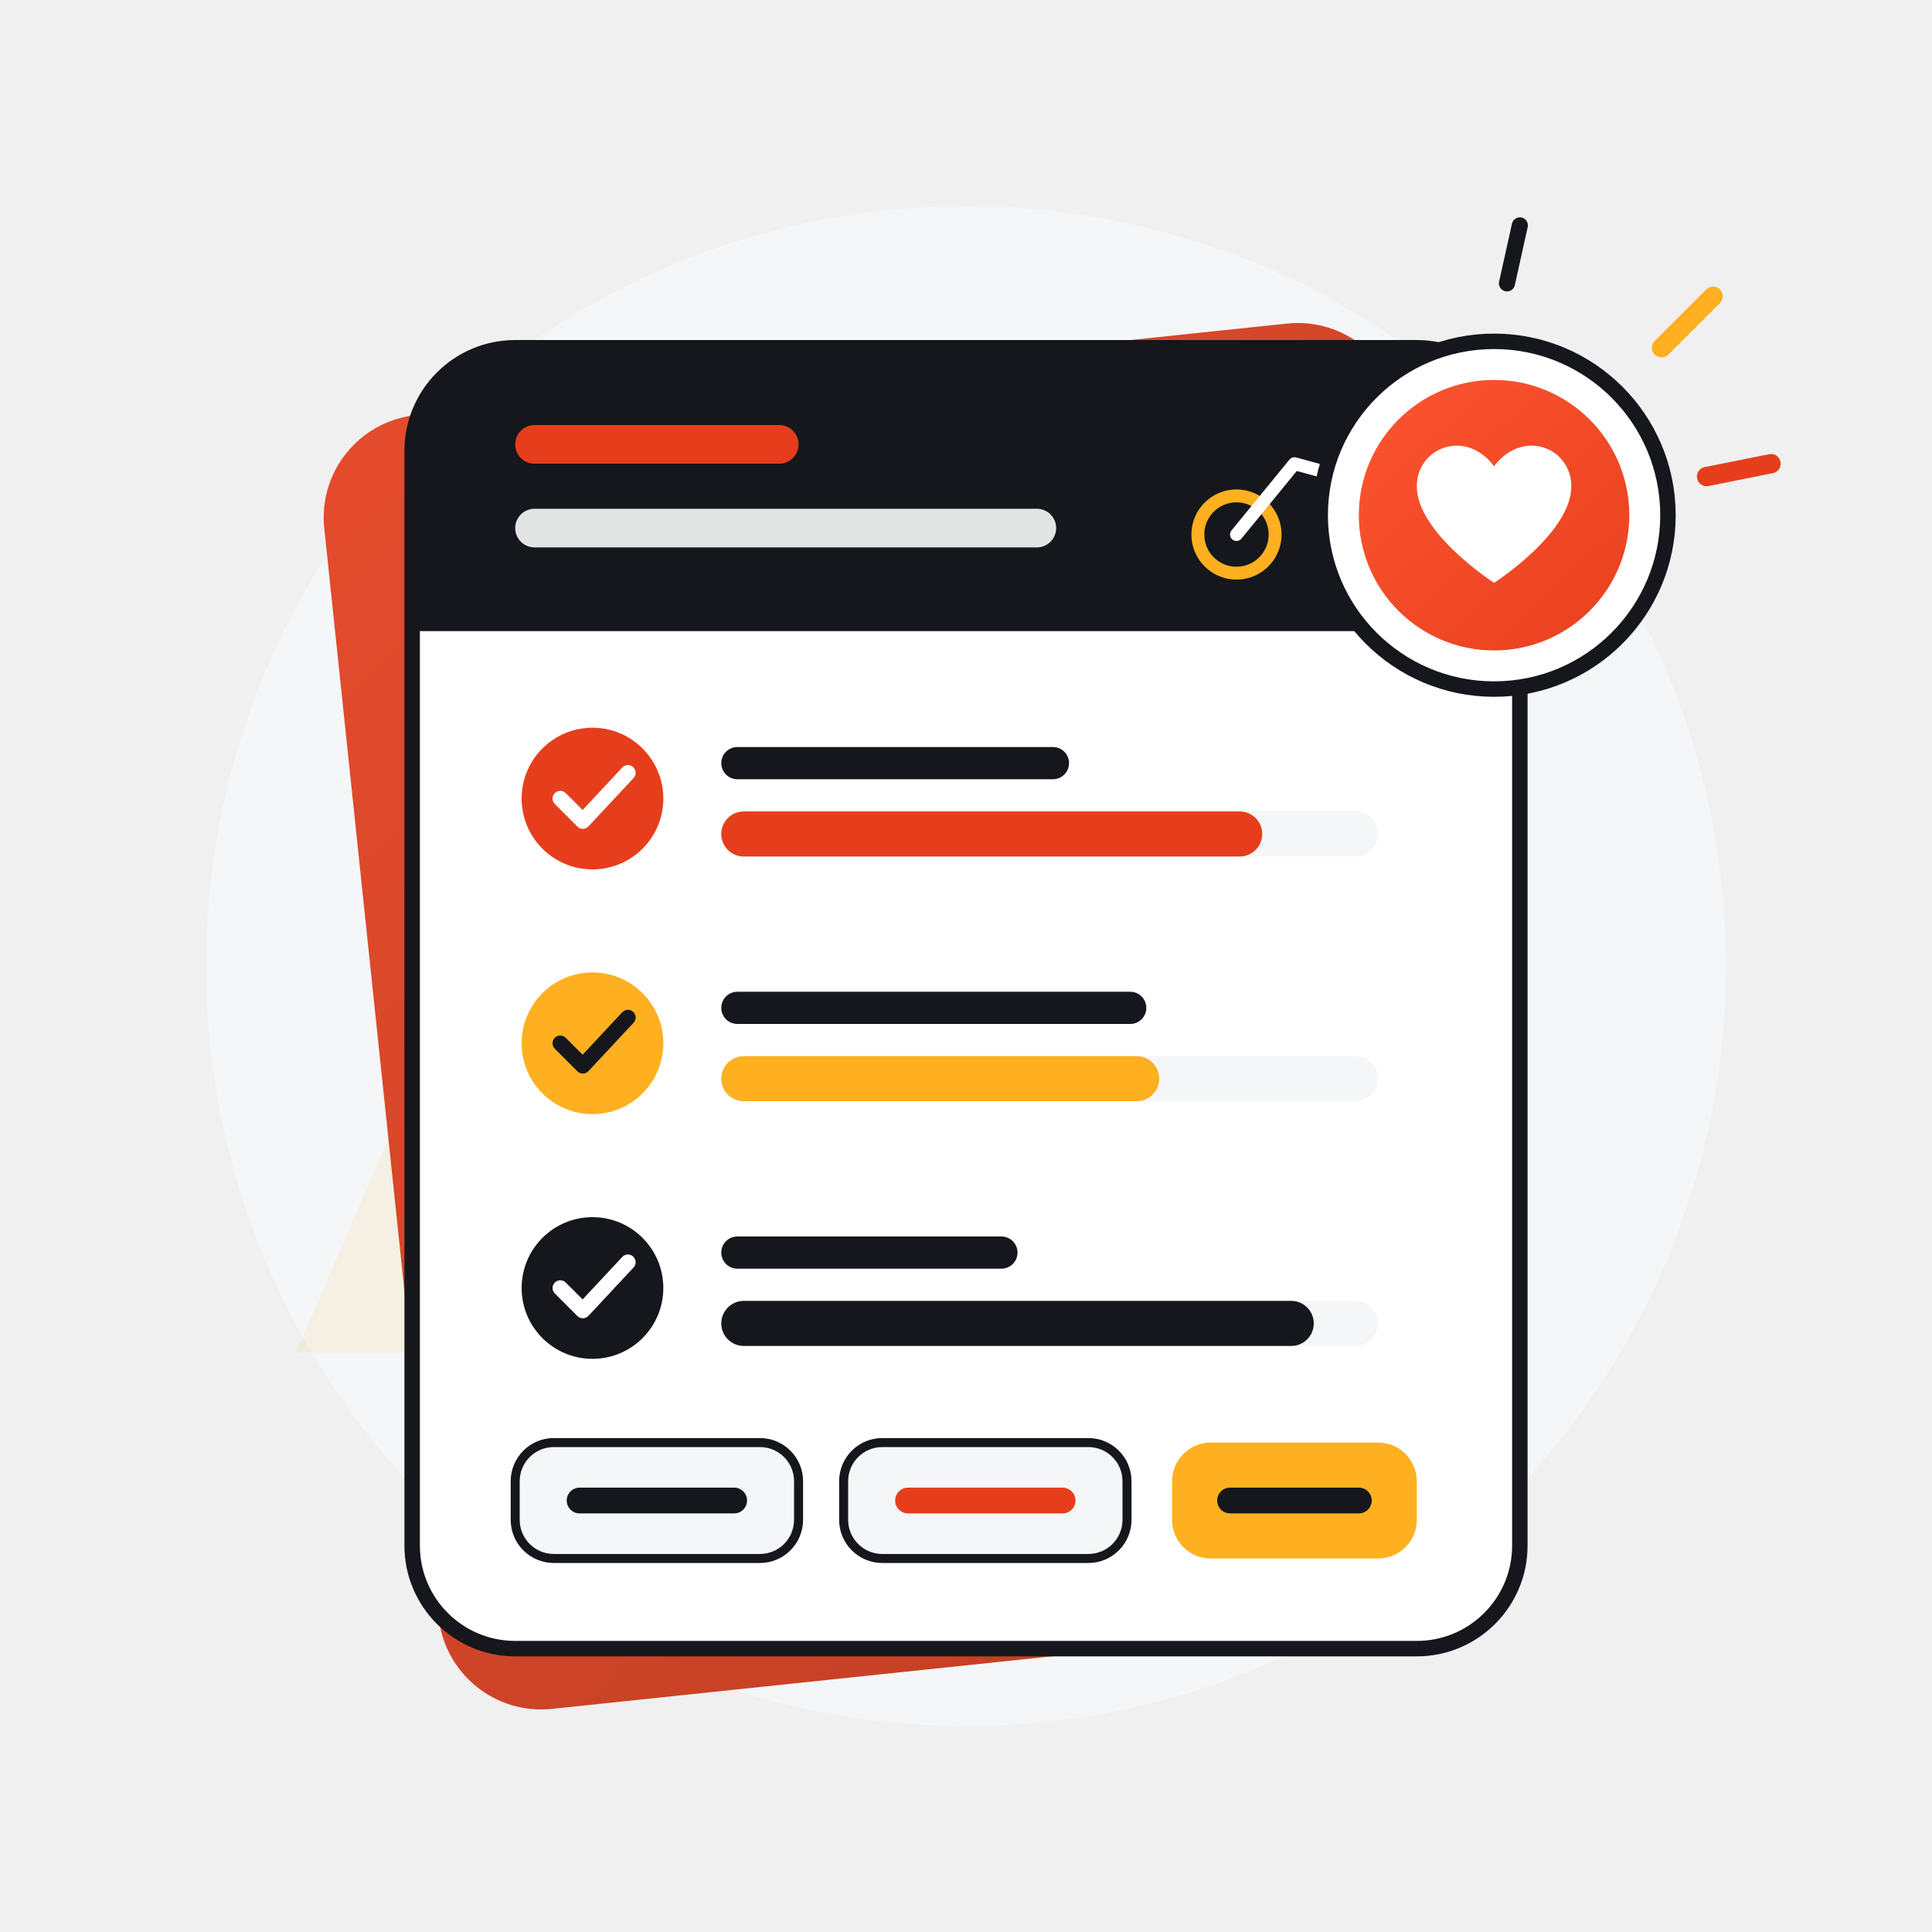
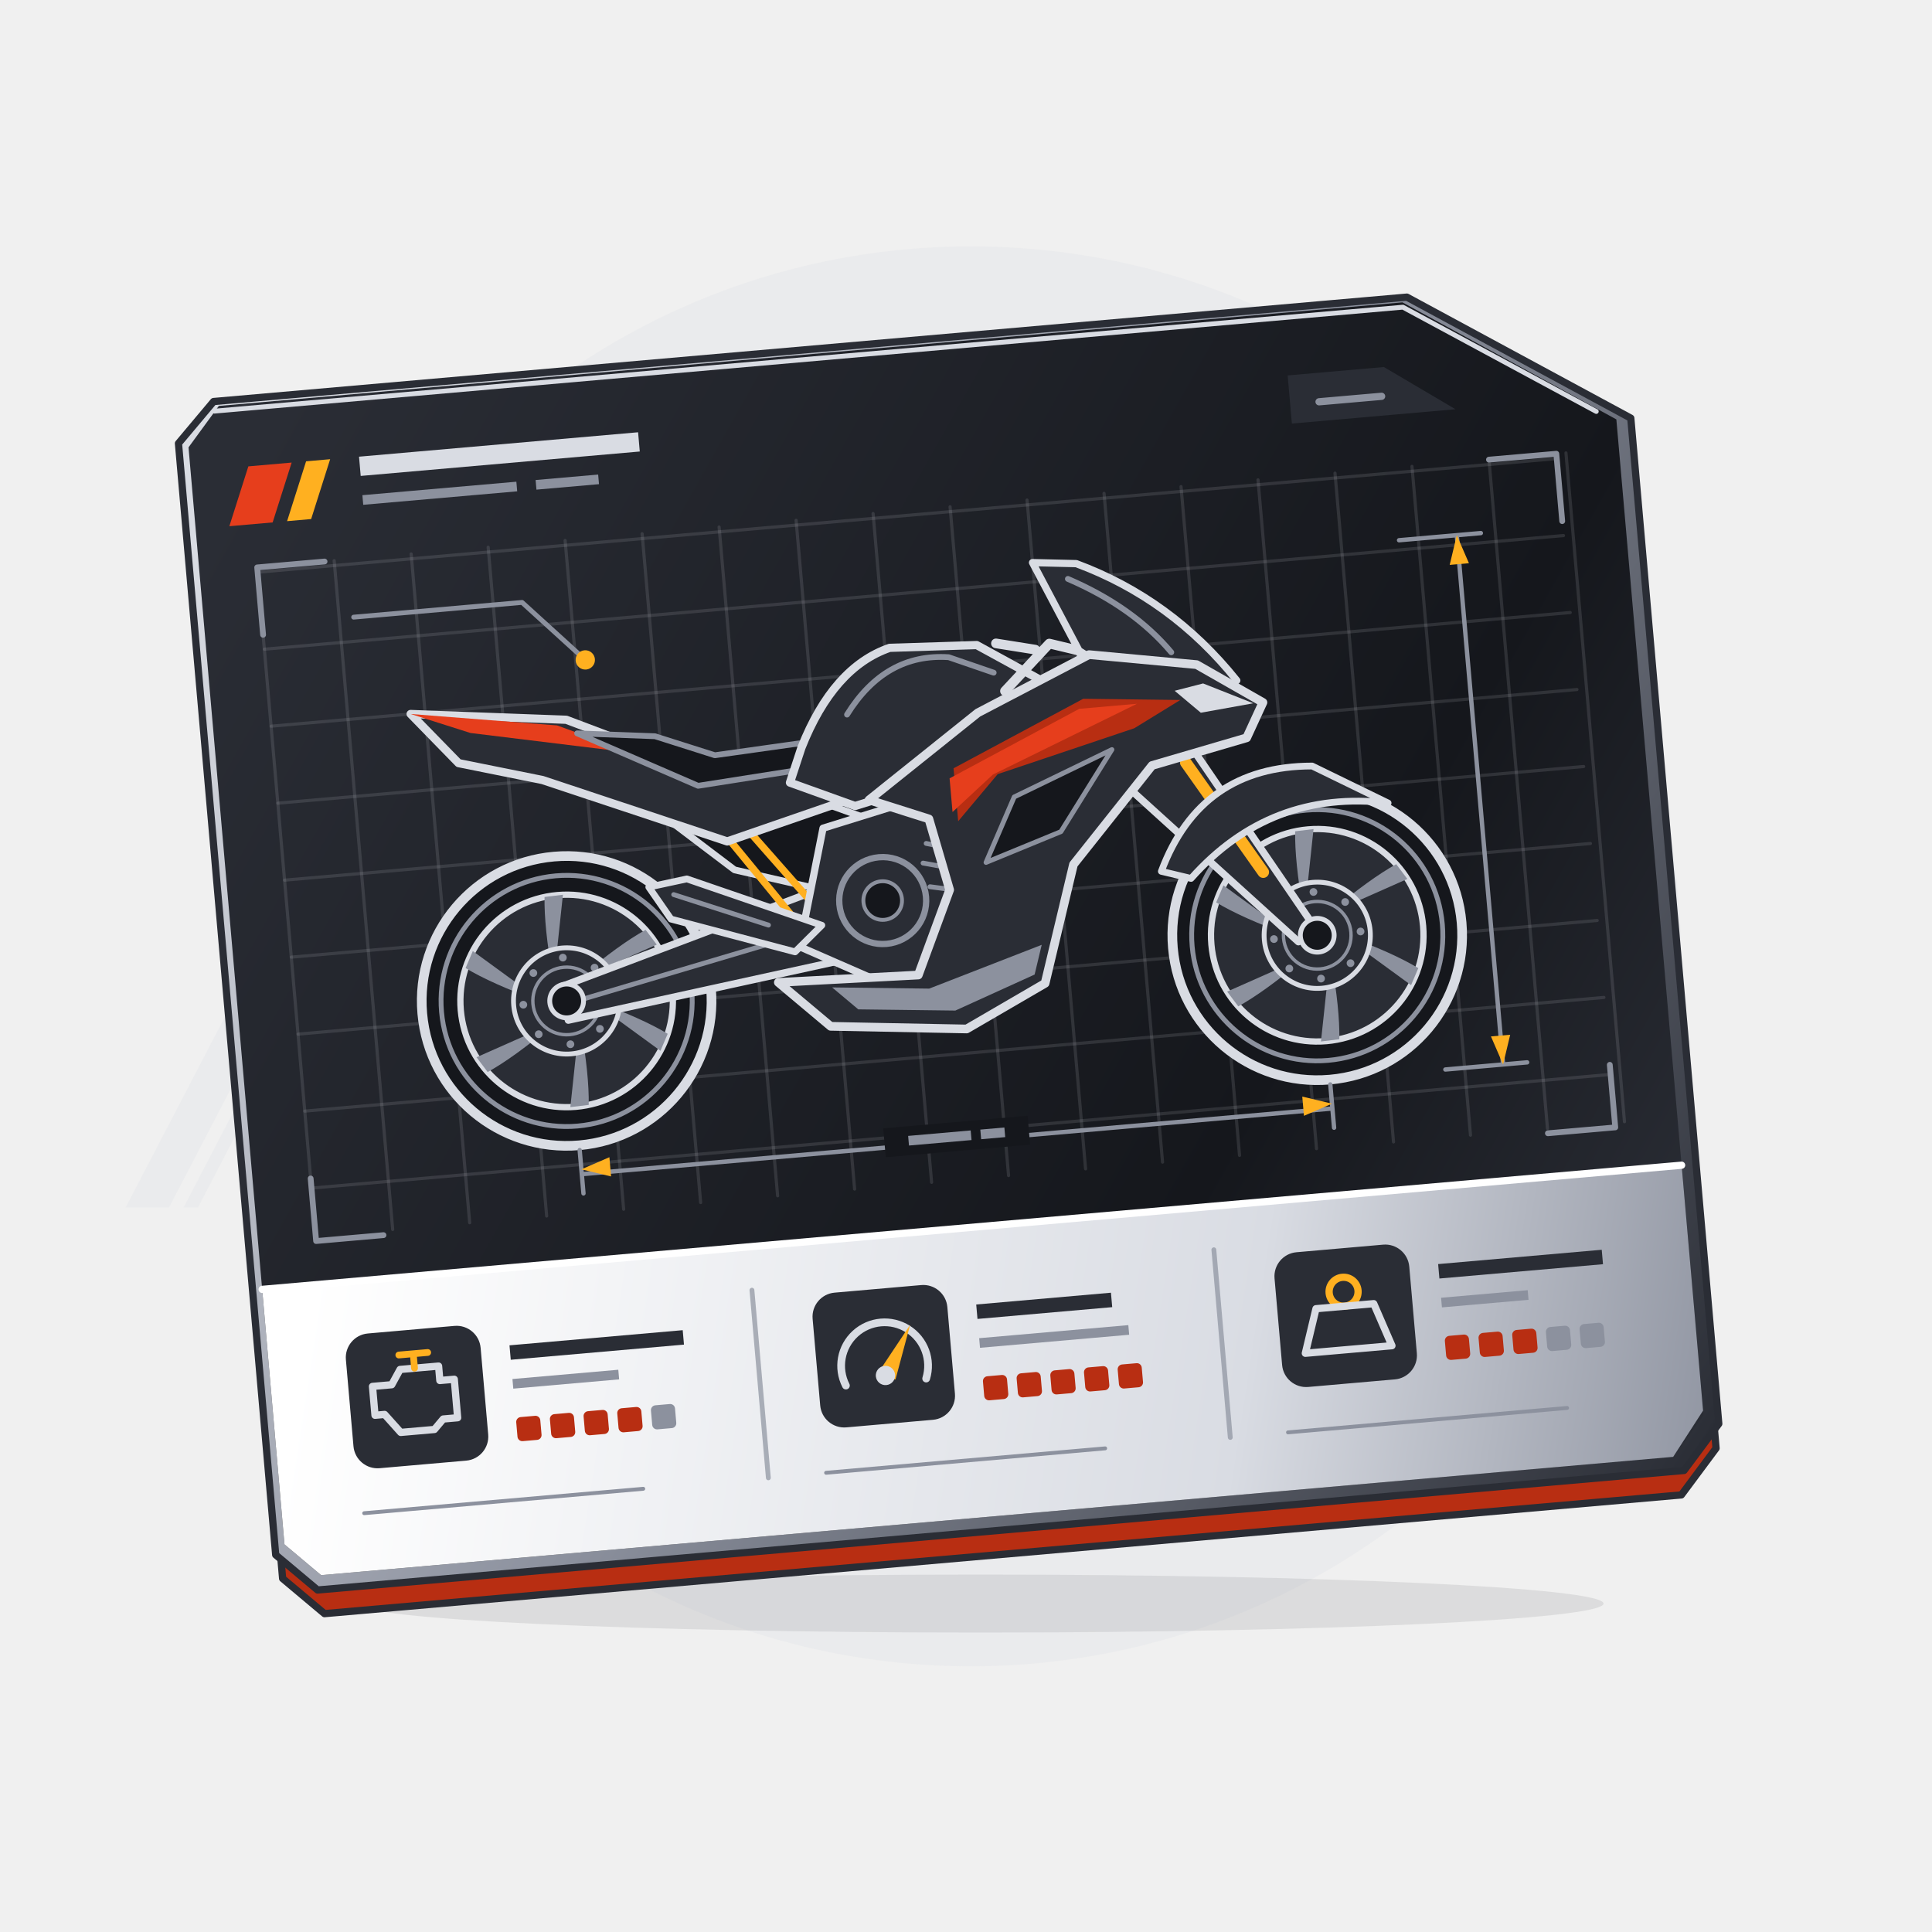
- <svg xmlns="http://www.w3.org/2000/svg" viewBox="0 0 300 300" width="300" height="300" fill="none">
+ <svg xmlns="http://www.w3.org/2000/svg" width="400" height="400" viewBox="0 0 400 400" stroke-linejoin="round" stroke-linecap="round">
  <defs>
-     <linearGradient id="cardBack" x1="55" y1="45" x2="235" y2="255" gradientUnits="userSpaceOnUse">
-       <stop offset="0%" stop-color="#E63E1C" />
-       <stop offset="100%" stop-color="#B82E12" />
+     <linearGradient id="plate" gradientUnits="userSpaceOnUse" x1="63" y1="79" x2="346" y2="272">
+       <stop offset="0" stop-color="#2A2D35" />
+       <stop offset="0.72" stop-color="#15171C" />
+       <stop offset="1" stop-color="#2A2D35" />
    </linearGradient>
-     <linearGradient id="badgeHeart" x1="205" y1="54" x2="256" y2="108" gradientUnits="userSpaceOnUse">
-       <stop offset="0%" stop-color="#FF5733" />
-       <stop offset="100%" stop-color="#E63E1C" />
+     <linearGradient id="edge" gradientUnits="userSpaceOnUse" x1="65" y1="80" x2="355" y2="300">
+       <stop offset="0" stop-color="#D9DCE3" />
+       <stop offset="0.48" stop-color="#8C919E" />
+       <stop offset="1" stop-color="#2A2D35" />
+     </linearGradient>
+     <linearGradient id="insert" gradientUnits="userSpaceOnUse" x1="60" y1="250" x2="350" y2="321">
+       <stop offset="0" stop-color="#FFFFFF" />
+       <stop offset="0.65" stop-color="#D9DCE3" />
+       <stop offset="1" stop-color="#8C919E" />
    </linearGradient>
  </defs>
-   <circle cx="150" cy="150" r="118" fill="#F5F6F8" />
-   <path d="M46 210 L108 66 L254 66 L192 210 Z" fill="#FFB020" opacity="0.1" />
-   <g transform="rotate(-6 150 150)">
-     <rect x="58" y="56" width="168" height="202" rx="16" fill="url(#cardBack)" opacity="0.92" />
+   <g opacity=".23">
+     <circle cx="201" cy="198" r="147" fill="#D9DCE3" />
+     <path d="M26 250 89 129h9L35 250z M38 250l63-121h3L41 250z" fill="#D9DCE3" />
  </g>
-   <rect x="64" y="54" width="172" height="202" rx="16" fill="#FFFFFF" stroke="#15171C" stroke-width="2.4" />
-   <path d="M64 70 C64 61.163 71.163 54 80 54 H220 C228.837 54 236 61.163 236 70 V98 H64 V70 Z" fill="#15171C" />
-   <rect x="80" y="66" width="44" height="6" rx="3" fill="#E63E1C" />
-   <rect x="80" y="79" width="84" height="6" rx="3" fill="#FFFFFF" opacity="0.88" />
-   <circle cx="192" cy="83" r="6" stroke="#FFB020" stroke-width="2" />
-   <circle cx="214" cy="83" r="6" stroke="#FFB020" stroke-width="2" />
-   <path d="M192 83 L201 72 L212 75 L214 83" stroke="#FFFFFF" stroke-width="2" stroke-linecap="round" stroke-linejoin="round" />
-   <g>
-     <circle cx="92" cy="124" r="11" fill="#E63E1C" />
-     <path d="M87 124 L90.5 127.5 L97.5 120" stroke="#FFFFFF" stroke-width="2.4" stroke-linecap="round" stroke-linejoin="round" />
-     <rect x="112" y="116" width="54" height="5" rx="2.5" fill="#15171C" />
-     <rect x="112" y="126" width="102" height="7" rx="3.5" fill="#F5F6F8" />
-     <rect x="112" y="126" width="84" height="7" rx="3.5" fill="#E63E1C" />
+   <ellipse cx="203" cy="332" rx="129" ry="6" fill="#15171C" opacity=".09" />
+   <g transform="rotate(-5 200 200)">
+     <path d="M56 75h250l40 25v213l-8 9H56l-8-8V83z" fill="#B82E12" stroke="#2A2D35" stroke-width="1.5" />
+     <path d="M55 70h248l44 29v209l-8 9H55l-8-8V78z" fill="url(#edge)" stroke="#2A2D35" stroke-width="1.5" />
+     <path d="M56 71h246l42 28v207l-7 8H56l-7-7V79z" fill="url(#plate)" />
+     <path d="M55 72h247l38 25" fill="none" stroke="#D9DCE3" stroke-width="1" />
+     <path d="M61 84h9l-5 12h-9z" fill="#E63E1C" />
+     <path d="M73 84h5l-5 12h-5z" fill="#FFB020" />
+     <rect x="84" y="84" width="58" height="4" rx="0" fill="#D9DCE3" />
+     <rect x="84" y="92" width="32" height="2" rx="0" fill="#8C919E" />
+     <rect x="120" y="92" width="13" height="2" rx="0" fill="#8C919E" />
+     <path d="M277 84h20l14 10h-34z" fill="#2A2D35" />
+     <path d="M283 90h13" fill="none" stroke="#8C919E" stroke-width="1.5" />
+     <path d="M61 105v139" fill="none" stroke="#D9DCE3" stroke-width="0.65" opacity=".13" />
+     <path d="M77 105v139" fill="none" stroke="#D9DCE3" stroke-width="0.65" opacity=".13" />
+     <path d="M93 105v139" fill="none" stroke="#D9DCE3" stroke-width="0.65" opacity=".13" />
+     <path d="M109 105v139" fill="none" stroke="#D9DCE3" stroke-width="0.65" opacity=".13" />
+     <path d="M125 105v139" fill="none" stroke="#D9DCE3" stroke-width="0.65" opacity=".13" />
+     <path d="M141 105v139" fill="none" stroke="#D9DCE3" stroke-width="0.65" opacity=".13" />
+     <path d="M157 105v139" fill="none" stroke="#D9DCE3" stroke-width="0.65" opacity=".13" />
+     <path d="M173 105v139" fill="none" stroke="#D9DCE3" stroke-width="0.65" opacity=".13" />
+     <path d="M189 105v139" fill="none" stroke="#D9DCE3" stroke-width="0.65" opacity=".13" />
+     <path d="M205 105v139" fill="none" stroke="#D9DCE3" stroke-width="0.65" opacity=".13" />
+     <path d="M221 105v139" fill="none" stroke="#D9DCE3" stroke-width="0.65" opacity=".13" />
+     <path d="M237 105v139" fill="none" stroke="#D9DCE3" stroke-width="0.65" opacity=".13" />
+     <path d="M253 105v139" fill="none" stroke="#D9DCE3" stroke-width="0.65" opacity=".13" />
+     <path d="M269 105v139" fill="none" stroke="#D9DCE3" stroke-width="0.65" opacity=".13" />
+     <path d="M285 105v139" fill="none" stroke="#D9DCE3" stroke-width="0.65" opacity=".13" />
+     <path d="M301 105v139" fill="none" stroke="#D9DCE3" stroke-width="0.65" opacity=".13" />
+     <path d="M317 105v139" fill="none" stroke="#D9DCE3" stroke-width="0.65" opacity=".13" />
+     <path d="M333 105v139" fill="none" stroke="#D9DCE3" stroke-width="0.65" opacity=".13" />
+     <path d="M61 106h270" fill="none" stroke="#D9DCE3" stroke-width="0.65" opacity=".13" />
+     <path d="M61 122h270" fill="none" stroke="#D9DCE3" stroke-width="0.65" opacity=".13" />
+     <path d="M61 138h270" fill="none" stroke="#D9DCE3" stroke-width="0.65" opacity=".13" />
+     <path d="M61 154h270" fill="none" stroke="#D9DCE3" stroke-width="0.65" opacity=".13" />
+     <path d="M61 170h270" fill="none" stroke="#D9DCE3" stroke-width="0.65" opacity=".13" />
+     <path d="M61 186h270" fill="none" stroke="#D9DCE3" stroke-width="0.65" opacity=".13" />
+     <path d="M61 202h270" fill="none" stroke="#D9DCE3" stroke-width="0.65" opacity=".13" />
+     <path d="M61 218h270" fill="none" stroke="#D9DCE3" stroke-width="0.65" opacity=".13" />
+     <path d="M61 234h270" fill="none" stroke="#D9DCE3" stroke-width="0.65" opacity=".13" />
+     <path d="M61 119v-14h14m242 0h14v14m0 113v13h-14m-242 0H61v-13" fill="none" stroke="#8C919E" stroke-width="1.2" />
+     <circle cx="117" cy="200" r="30" fill="#15171C" stroke="#D9DCE3" stroke-width="2" />
+     <circle cx="117" cy="200" r="26" fill="none" stroke="#8C919E" stroke-width="1" />
+     <circle cx="117" cy="200" r="22" fill="#2A2D35" stroke="#D9DCE3" stroke-width="1.3" />
+     <path d="M122.91 201.04 Q130.86 208.00 135.45 211.98 L137.25 208.60 Q132.22 204.94 122.97 200.63" fill="#8C919E" />
+     <path d="M119.05 205.64 Q117.00 216.00 115.85 221.97 L119.68 221.84 Q120.33 215.65 119.44 205.48" fill="#8C919E" />
+     <path d="M113.14 204.60 Q103.14 208.00 97.40 209.99 L99.43 213.24 Q105.11 210.71 113.47 204.85" fill="#8C919E" />
+     <path d="M111.09 198.96 Q103.14 192.00 98.55 188.02 L96.75 191.40 Q101.78 195.06 111.03 199.37" fill="#8C919E" />
+     <path d="M114.95 194.36 Q117.00 184.00 118.15 178.03 L114.32 178.16 Q113.67 184.35 114.56 194.52" fill="#8C919E" />
+     <path d="M120.86 195.40 Q130.86 192.00 136.60 190.01 L134.57 186.76 Q128.89 189.29 120.53 195.15" fill="#8C919E" />
+     <circle cx="117" cy="200" r="11" fill="#2A2D35" stroke="#D9DCE3" stroke-width="1" />
+     <circle cx="117" cy="200" r="7" fill="none" stroke="#8C919E" stroke-width="0.7" />
+     <circle cx="117" cy="200" r="3" fill="#D9DCE3" />
+     <circle cx="126.0" cy="200.0" r="0.8" fill="#8C919E" />
+     <circle cx="123.36" cy="206.36" r="0.8" fill="#8C919E" />
+     <circle cx="117.0" cy="209.0" r="0.8" fill="#8C919E" />
+     <circle cx="110.64" cy="206.36" r="0.8" fill="#8C919E" />
+     <circle cx="108.0" cy="200.0" r="0.8" fill="#8C919E" />
+     <circle cx="110.64" cy="193.64" r="0.8" fill="#8C919E" />
+     <circle cx="117.0" cy="191.0" r="0.8" fill="#8C919E" />
+     <circle cx="123.36" cy="193.64" r="0.8" fill="#8C919E" />
+     <circle cx="273" cy="200" r="30" fill="#15171C" stroke="#D9DCE3" stroke-width="2" />
+     <circle cx="273" cy="200" r="26" fill="none" stroke="#8C919E" stroke-width="1" />
+     <circle cx="273" cy="200" r="22" fill="#2A2D35" stroke="#D9DCE3" stroke-width="1.3" />
+     <path d="M278.91 201.04 Q286.86 208.00 291.45 211.98 L293.25 208.60 Q288.22 204.94 278.97 200.63" fill="#8C919E" />
+     <path d="M275.05 205.64 Q273.00 216.00 271.85 221.97 L275.68 221.84 Q276.33 215.65 275.44 205.48" fill="#8C919E" />
+     <path d="M269.14 204.60 Q259.14 208.00 253.40 209.99 L255.43 213.24 Q261.11 210.71 269.47 204.85" fill="#8C919E" />
+     <path d="M267.09 198.96 Q259.14 192.00 254.55 188.02 L252.75 191.40 Q257.78 195.06 267.03 199.37" fill="#8C919E" />
+     <path d="M270.95 194.36 Q273.00 184.00 274.15 178.03 L270.32 178.16 Q269.67 184.35 270.56 194.52" fill="#8C919E" />
+     <path d="M276.86 195.40 Q286.86 192.00 292.60 190.01 L290.57 186.76 Q284.89 189.29 276.53 195.15" fill="#8C919E" />
+     <circle cx="273" cy="200" r="11" fill="#2A2D35" stroke="#D9DCE3" stroke-width="1" />
+     <circle cx="273" cy="200" r="7" fill="none" stroke="#8C919E" stroke-width="0.7" />
+     <circle cx="273" cy="200" r="3" fill="#D9DCE3" />
+     <circle cx="282.0" cy="200.0" r="0.8" fill="#8C919E" />
+     <circle cx="279.36" cy="206.36" r="0.8" fill="#8C919E" />
+     <circle cx="273.0" cy="209.0" r="0.8" fill="#8C919E" />
+     <circle cx="266.64" cy="206.36" r="0.8" fill="#8C919E" />
+     <circle cx="264.0" cy="200.0" r="0.8" fill="#8C919E" />
+     <circle cx="266.64" cy="193.64" r="0.8" fill="#8C919E" />
+     <circle cx="273.0" cy="191.0" r="0.8" fill="#8C919E" />
+     <circle cx="279.36" cy="193.64" r="0.8" fill="#8C919E" />
+     <path d="M116 197l57-16 15 6-9 9-62 8z" fill="#2A2D35" stroke="#D9DCE3" stroke-width="1.5" />
+     <path d="M120 200l49-10" fill="none" stroke="#8C919E" stroke-width="1" />
+     <path d="M133 157l41 7 26 12-15 10-31-10z" fill="#15171C" stroke="#D9DCE3" stroke-width="1.4" />
+     <path d="M156 166l14 19m-17-16 13 19" fill="none" stroke="#FFB020" stroke-width="1.5" />
+     <path d="M173 169l23-5 17 12-3 23-22 6-22-12z" fill="#2A2D35" stroke="#D9DCE3" stroke-width="1.5" />
+     <circle cx="184" cy="185" r="9" fill="#2A2D35" stroke="#8C919E" stroke-width="1.3" />
+     <circle cx="184" cy="185" r="4" fill="#15171C" stroke="#8C919E" stroke-width="0.8" />
+     <path d="M194 174l10 3m-11 1 11 3m-10 2 9 2" fill="none" stroke="#8C919E" stroke-width="1" />
+     <path d="M231 160l15-9 27 48-4 2z" fill="#2A2D35" stroke="#D9DCE3" stroke-width="1.5" />
+     <path d="M249 162l14 24" fill="none" stroke="#FFB020" stroke-width="2.4" />
+     <path d="M242 184q10-21 33-19l15 9q-24-5-42 12z" fill="#2A2D35" stroke="#D9DCE3" stroke-width="1.4" />
+     <path d="M90 138l32 4 27 13 28 1 4 7-28 7-37-16-17-5z" fill="#2A2D35" stroke="#D9DCE3" stroke-width="1.7" />
+     <path d="M90 138l30 5 15 7-33-7z" fill="#E63E1C" />
+     <path d="M124 145l16 2 12 5 19-1 6 5-29 2z" fill="#15171C" stroke="#8C919E" stroke-width="1.2" />
+     <path d="M170 152q8-16 20-19l18 1 15 10-6 13-37 8-13-6z" fill="#2A2D35" stroke="#D9DCE3" stroke-width="1.7" />
+     <path d="M180 146q9-12 22-10l9 4" fill="none" stroke="#8C919E" stroke-width="1.2" />
+     <path d="M213 144l10-9 6 2 6 9m-15-10-8-2" fill="none" stroke="#D9DCE3" stroke-width="2" />
+     <path d="M229 137l-8-19 9 1q19 9 31 27l-11 7z" fill="#2A2D35" stroke="#D9DCE3" stroke-width="1.5" />
+     <path d="M228 122q13 7 20 17" fill="none" stroke="#8C919E" stroke-width="1.2" />
+     <path d="M207 148l24-10 22 4 13 9-4 7-20 4-18 19-8 24-17 8-28-3-10-10 29 1 8-17-3-15-12-5z" fill="#2A2D35" stroke="#D9DCE3" stroke-width="1.8" />
+     <path d="M201 159l28-12 20 2-10 5-29 7-9 9z" fill="#B82E12" />
+     <path d="M200 161l28-12h12l-31 12-9 7z" fill="#E63E1C" />
+     <path d="M213 166l21-8-12 16-16 5z" fill="#15171C" stroke="#8C919E" stroke-width="1" />
+     <path d="M254 146l10 5-11 1-5-5z" fill="#D9DCE3" />
+     <path d="M172 202l20 2 24-7-2 6-17 6-20-2z" fill="#8C919E" />
+     <path d="M165 194l-25-9-4-7 8-1 27 12z" fill="#2A2D35" stroke="#D9DCE3" stroke-width="1.4" />
+     <path d="M141 180l19 8" fill="none" stroke="#8C919E" stroke-width="1" />
+     <circle cx="117" cy="200" r="3.5" fill="#15171C" stroke="#D9DCE3" stroke-width="1" />
+     <circle cx="273" cy="200" r="3.5" fill="#15171C" stroke="#D9DCE3" stroke-width="1" />
+     <path d="M117 231v9m156-9v9m-156-4h156 M297 120h17m-17 110h17m-5-110v110" fill="none" stroke="#8C919E" stroke-width="0.9" />
+     <path d="M117 235l6-2v4z M273 235l-6-2v4z M309 120l-2 6h4z M309 230l-2-6h4z" fill="#FFB020" />
+     <rect x="180" y="232" width="30" height="6" rx="0" fill="#15171C" />
+     <rect x="185" y="234" width="13" height="2" rx="0" fill="#8C919E" />
+     <rect x="200" y="234" width="5" height="2" rx="0" fill="#8C919E" />
+     <path d="M127 130l-12-13H80" fill="none" stroke="#8C919E" stroke-width="1" />
+     <circle cx="127" cy="130" r="2" fill="#FFB020" />
+     <path d="M49 254h295v51l-7 9H56l-7-7z" fill="url(#insert)" />
+     <path d="M49 254h295" fill="none" stroke="#FFFFFF" stroke-width="1.5" />
+     <path d="M150 263v39m96-39v39" fill="none" stroke="#8C919E" stroke-width="1" opacity=".7" />
+     <rect x="65" y="265" width="28" height="28" rx="5" fill="#2A2D35" />
+     <path d="M70 276h4l2-3h8v3h3v8h-3l-2 2h-7l-3-4H70z" fill="none" stroke="#D9DCE3" stroke-width="1.5" />
+     <path d="M76 270h6m-3 0v3" fill="none" stroke="#FFB020" stroke-width="1.4" />
+     <rect x="99" y="270" width="36" height="3" rx="0" fill="#2A2D35" />
+     <rect x="99" y="277" width="22" height="2" rx="0" fill="#8C919E" />
+     <rect x="99" y="285" width="5" height="5" rx="1" fill="#B82E12" />
+     <rect x="106" y="285" width="5" height="5" rx="1" fill="#B82E12" />
+     <rect x="113" y="285" width="5" height="5" rx="1" fill="#B82E12" />
+     <rect x="120" y="285" width="5" height="5" rx="1" fill="#B82E12" />
+     <rect x="127" y="285" width="5" height="5" rx="1" fill="#8C919E" />
+     <rect x="162" y="265" width="28" height="28" rx="5" fill="#2A2D35" />
+     <path d="M167.66 284.37 A9 9 0 1 1 184.34 284.37" fill="none" stroke="#D9DCE3" stroke-width="1.6" />
+     <path d="M174 283l8-10-4 11z" fill="#FFB020" />
+     <circle cx="176" cy="283" r="2" fill="#D9DCE3" />
+     <rect x="196" y="270" width="28" height="3" rx="0" fill="#2A2D35" />
+     <rect x="196" y="277" width="31" height="2" rx="0" fill="#8C919E" />
+     <rect x="196" y="285" width="5" height="5" rx="1" fill="#B82E12" />
+     <rect x="203" y="285" width="5" height="5" rx="1" fill="#B82E12" />
+     <rect x="210" y="285" width="5" height="5" rx="1" fill="#B82E12" />
+     <rect x="217" y="285" width="5" height="5" rx="1" fill="#B82E12" />
+     <rect x="224" y="285" width="5" height="5" rx="1" fill="#B82E12" />
+     <rect x="258" y="265" width="28" height="28" rx="5" fill="#2A2D35" />
+     <circle cx="272" cy="274" r="3" fill="none" stroke="#FFB020" stroke-width="1.5" />
+     <path d="M266 277h12l3 9H263z" fill="none" stroke="#D9DCE3" stroke-width="1.5" />
+     <rect x="292" y="270" width="34" height="3" rx="0" fill="#2A2D35" />
+     <rect x="292" y="277" width="18" height="2" rx="0" fill="#8C919E" />
+     <rect x="292" y="285" width="5" height="5" rx="1" fill="#B82E12" />
+     <rect x="299" y="285" width="5" height="5" rx="1" fill="#B82E12" />
+     <rect x="306" y="285" width="5" height="5" rx="1" fill="#B82E12" />
+     <rect x="313" y="285" width="5" height="5" rx="1" fill="#8C919E" />
+     <rect x="320" y="285" width="5" height="5" rx="1" fill="#8C919E" />
+     <path d="M66 302h58m38 0h58m38 0h58" fill="none" stroke="#8C919E" stroke-width="0.8" />
  </g>
-   <g>
-     <circle cx="92" cy="162" r="11" fill="#FFB020" />
-     <path d="M87 162 L90.5 165.5 L97.5 158" stroke="#15171C" stroke-width="2.4" stroke-linecap="round" stroke-linejoin="round" />
-     <rect x="112" y="154" width="66" height="5" rx="2.5" fill="#15171C" />
-     <rect x="112" y="164" width="102" height="7" rx="3.5" fill="#F5F6F8" />
-     <rect x="112" y="164" width="68" height="7" rx="3.5" fill="#FFB020" />
-   </g>
-   <g>
-     <circle cx="92" cy="200" r="11" fill="#15171C" />
-     <path d="M87 200 L90.5 203.5 L97.5 196" stroke="#FFFFFF" stroke-width="2.4" stroke-linecap="round" stroke-linejoin="round" />
-     <rect x="112" y="192" width="46" height="5" rx="2.5" fill="#15171C" />
-     <rect x="112" y="202" width="102" height="7" rx="3.5" fill="#F5F6F8" />
-     <rect x="112" y="202" width="92" height="7" rx="3.5" fill="#15171C" />
-   </g>
-   <rect x="80" y="224" width="44" height="18" rx="6" fill="#F5F6F8" stroke="#15171C" stroke-width="1.4" />
-   <rect x="88" y="231" width="28" height="4" rx="2" fill="#15171C" />
-   <rect x="131" y="224" width="44" height="18" rx="6" fill="#F5F6F8" stroke="#15171C" stroke-width="1.4" />
-   <rect x="139" y="231" width="28" height="4" rx="2" fill="#E63E1C" />
-   <rect x="182" y="224" width="38" height="18" rx="6" fill="#FFB020" />
-   <rect x="189" y="231" width="24" height="4" rx="2" fill="#15171C" />
-   <g>
-     <circle cx="232" cy="80" r="27" fill="#FFFFFF" stroke="#15171C" stroke-width="2.4" />
-     <circle cx="232" cy="80" r="21" fill="url(#badgeHeart)" />
-     <path d="M232 90.5 C232 90.5 220 82.8 220 75.5 C220 71.9 222.8 69.2 226.2 69.2 C228.5 69.2 230.6 70.5 232 72.4 C233.4 70.5 235.5 69.2 237.8 69.2 C241.2 69.2 244 71.9 244 75.5 C244 82.8 232 90.5 232 90.5 Z" fill="#FFFFFF" />
-   </g>
-   <line x1="258" y1="54" x2="266" y2="46" stroke="#FFB020" stroke-width="3" stroke-linecap="round" />
-   <line x1="265" y1="74" x2="275" y2="72" stroke="#E63E1C" stroke-width="3" stroke-linecap="round" />
-   <line x1="234" y1="44" x2="236" y2="35" stroke="#15171C" stroke-width="2.5" stroke-linecap="round" />
</svg>
